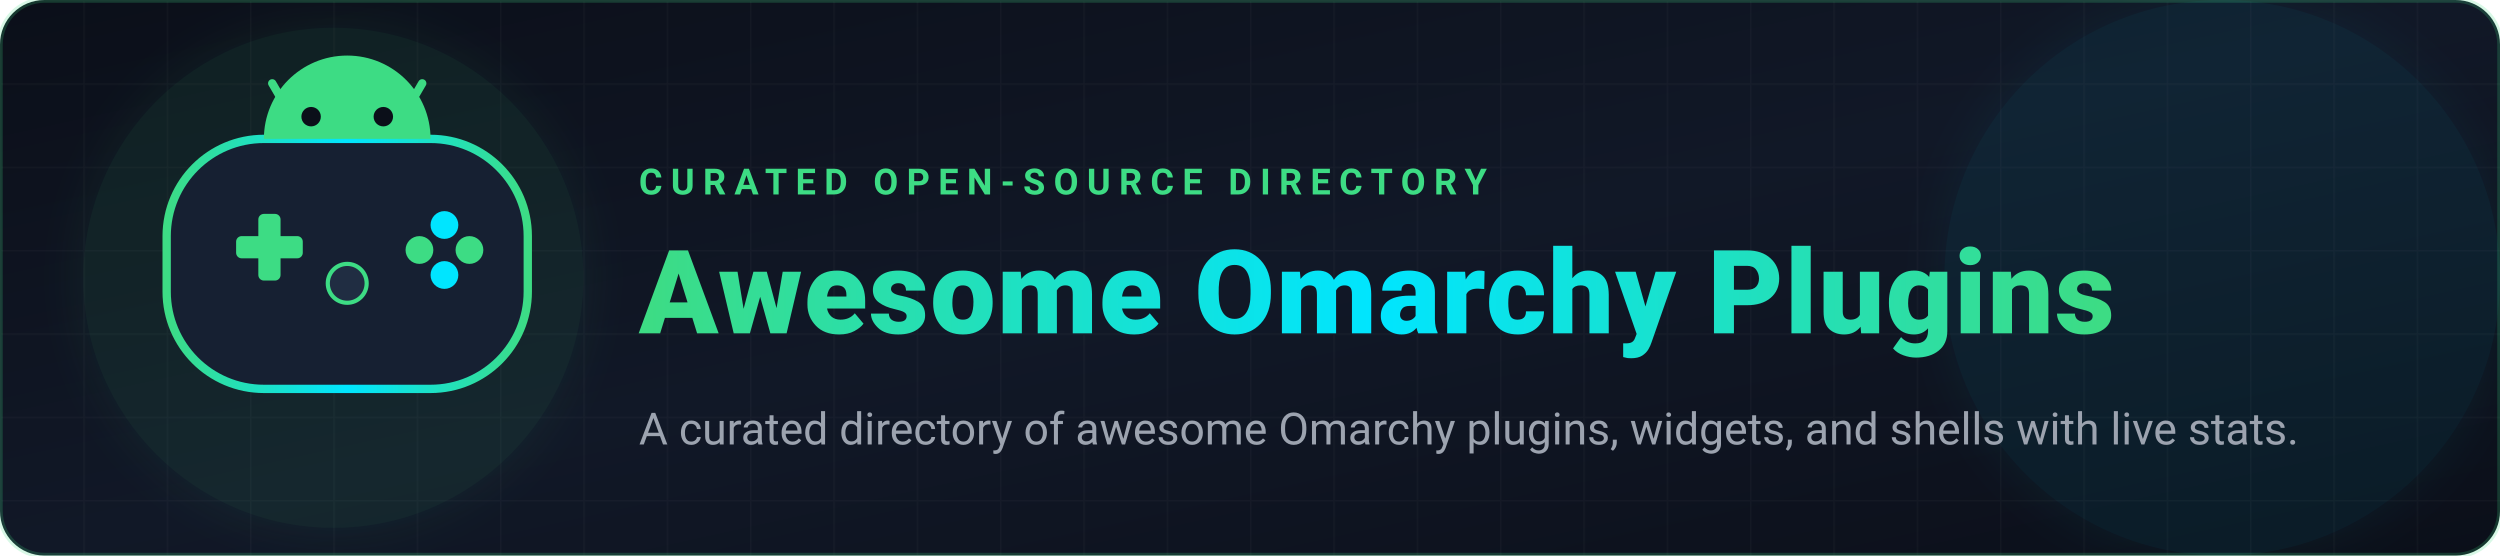
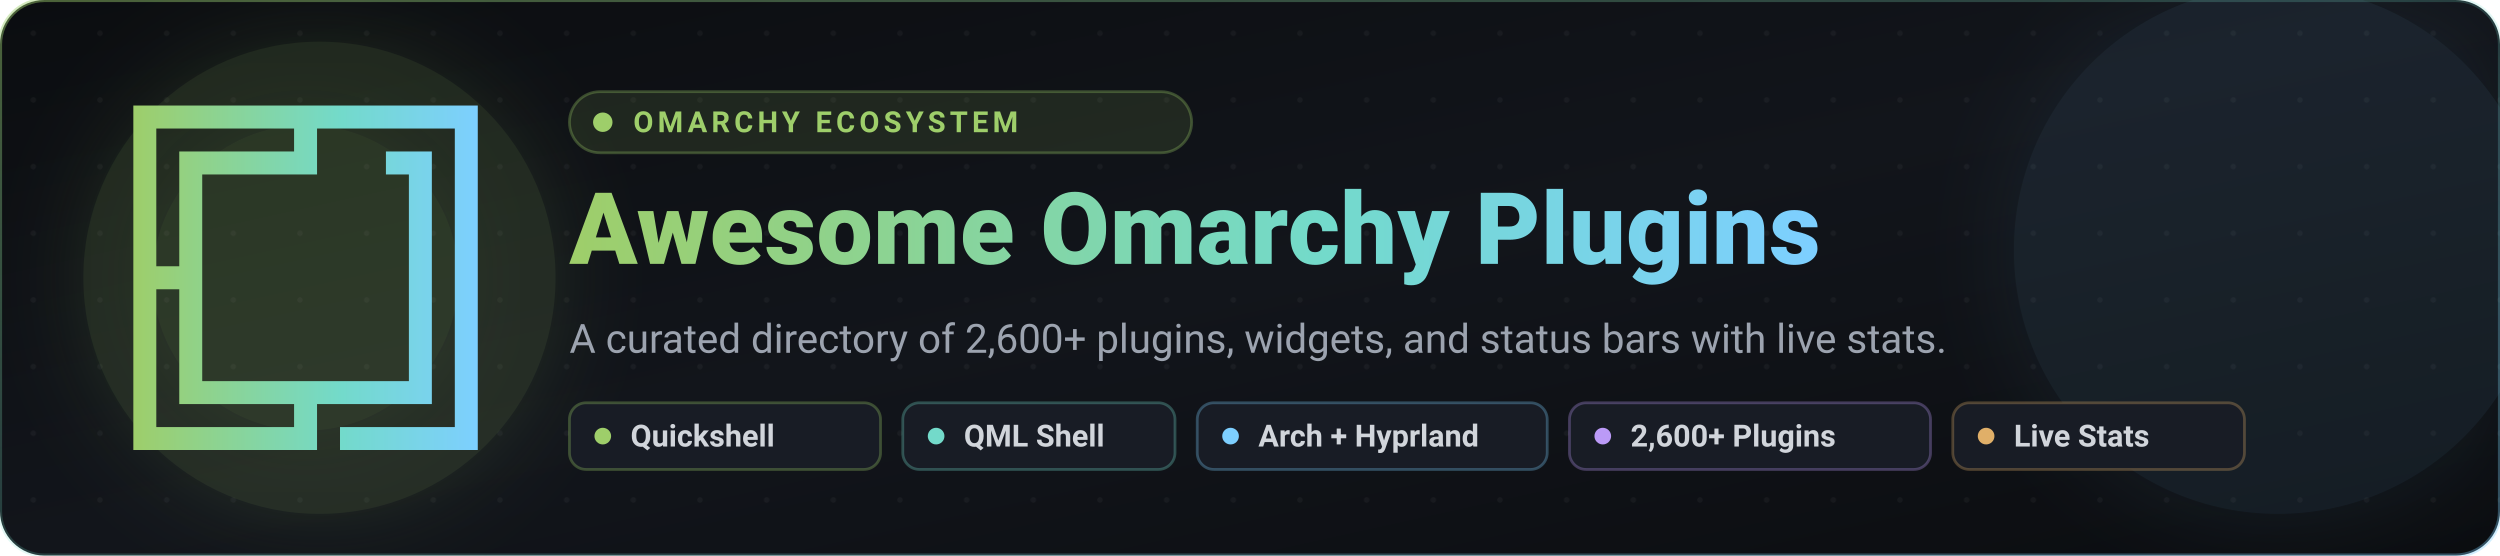
<svg xmlns="http://www.w3.org/2000/svg" viewBox="0 0 900 200" width="100%" height="100%">
  <defs>
    <linearGradient id="bgGrad" x1="0%" y1="0%" x2="100%" y2="100%">
-       <stop offset="0%" stop-color="#0b0f19" />
-       <stop offset="50%" stop-color="#111827" />
-       <stop offset="100%" stop-color="#0b0f19" />
+       <stop offset="0%" stop-color="#0b0d10" />
+       <stop offset="50%" stop-color="#12151b" />
+       <stop offset="100%" stop-color="#0b0d10" />
    </linearGradient>
-     <linearGradient id="accentGrad" x1="0%" y1="0%" x2="100%" y2="0%">
-       <stop offset="0%" stop-color="#3ddc84" />
-       <stop offset="50%" stop-color="#00e5ff" />
-       <stop offset="100%" stop-color="#3ddc84" />
+     <linearGradient id="omarchyGrad" x1="0%" y1="0%" x2="100%" y2="0%">
+       <stop offset="0%" stop-color="#9ece6a" />
+       <stop offset="60%" stop-color="#73daca" />
+       <stop offset="100%" stop-color="#7dcfff" />
+     </linearGradient>
+     <linearGradient id="borderGrad" x1="0%" y1="0%" x2="100%" y2="100%">
+       <stop offset="0%" stop-color="rgba(158, 206, 106, 0.45)" />
+       <stop offset="50%" stop-color="rgba(115, 218, 202, 0.2)" />
+       <stop offset="100%" stop-color="rgba(125, 207, 255, 0.35)" />
    </linearGradient>
    <filter id="glow" x="-20%" y="-20%" width="140%" height="140%">
-       <feGaussianBlur stdDeviation="8" result="blur" />
+       <feGaussianBlur stdDeviation="16" result="blur" />
      <feComposite in="SourceGraphic" in2="blur" operator="over" />
    </filter>
-     <pattern id="grid" width="30" height="30" patternUnits="userSpaceOnUse">
-       <path d="M 30 0 L 0 0 0 30" fill="none" stroke="rgba(255, 255, 255, 0.03)" stroke-width="1" />
+     <pattern id="dotGrid" width="24" height="24" patternUnits="userSpaceOnUse">
+       <circle cx="12" cy="12" r="1" fill="rgba(255, 255, 255, 0.04)" />
    </pattern>
  </defs>
  <rect width="900" height="200" rx="16" fill="url(#bgGrad)" />
-   <rect width="900" height="200" rx="16" fill="url(#grid)" />
-   <rect width="900" height="200" rx="16" fill="none" stroke="rgba(61, 220, 132, 0.2)" stroke-width="2" />
-   <circle cx="120" cy="100" r="90" fill="#3ddc84" opacity="0.08" filter="url(#glow)" />
-   <circle cx="800" cy="100" r="100" fill="#00e5ff" opacity="0.06" filter="url(#glow)" />
-   <g transform="translate(60, 30)">
-     <rect x="0" y="20" width="130" height="90" rx="35" fill="#162032" stroke="url(#accentGrad)" stroke-width="3" />
-     <path d="M 35 20 A 30 30 0 0 1 95 20 Z" fill="#3ddc84" />
-     <line x1="45" y1="12" x2="38" y2="0" stroke="#3ddc84" stroke-width="3" stroke-linecap="round" />
-     <line x1="85" y1="12" x2="92" y2="0" stroke="#3ddc84" stroke-width="3" stroke-linecap="round" />
-     <circle cx="52" cy="12" r="3.5" fill="#0b0f19" />
-     <circle cx="78" cy="12" r="3.5" fill="#0b0f19" />
-     <rect x="25" y="55" width="24" height="8" rx="2" fill="#3ddc84" />
-     <rect x="33" y="47" width="8" height="24" rx="2" fill="#3ddc84" />
-     <circle cx="100" cy="51" r="5" fill="#00e5ff" />
-     <circle cx="91" cy="60" r="5" fill="#3ddc84" />
-     <circle cx="109" cy="60" r="5" fill="#3ddc84" />
-     <circle cx="100" cy="69" r="5" fill="#00e5ff" />
-     <circle cx="65" cy="72" r="7" fill="#202d42" stroke="#3ddc84" stroke-width="1.5" />
+   <rect width="900" height="200" rx="16" fill="url(#dotGrid)" />
+   <rect width="900" height="200" rx="16" fill="none" stroke="url(#borderGrad)" stroke-width="1.5" />
+   <circle cx="115" cy="100" r="85" fill="#9ece6a" opacity="0.14" filter="url(#glow)" />
+   <circle cx="820" cy="90" r="95" fill="#7dcfff" opacity="0.08" filter="url(#glow)" />
+   <g transform="translate(48, 38)">
+     <circle cx="62" cy="62" r="55" fill="#9ece6a" opacity="0.08" filter="url(#glow)" />
+     <svg width="124" height="124" viewBox="0 0 1200 1200" fill="none">
+       <path clip-rule="evenodd" d="m1200 1200h-480v-80h400v-1040h-479.996v160h-400v720h720v-720h-80v-80h159.996v880h-400v160h-640v-1200h1200zm-1120-80h480v-80h-400l.004-400h-80.004zm0-560h80.004v-400h400v-80h-480.004z" fill="url(#omarchyGrad)" fill-rule="evenodd" />
+     </svg>
  </g>
-   <g transform="translate(230, 15)">
-     <text x="0" y="55" font-family="-apple-system, BlinkMacSystemFont, 'Segoe UI', Roboto, Helvetica, Arial, sans-serif" font-size="13" font-weight="700" fill="#3ddc84" letter-spacing="3">CURATED OPEN-SOURCE DIRECTORY</text>
-     <text x="0" y="105" font-family="-apple-system, BlinkMacSystemFont, 'Segoe UI', Roboto, Helvetica, Arial, sans-serif" font-size="42" font-weight="900" fill="url(#accentGrad)" letter-spacing="0.5">Awesome Omarchy Plugins</text>
-     <text x="0" y="145" font-family="-apple-system, BlinkMacSystemFont, 'Segoe UI', Roboto, Helvetica, Arial, sans-serif" font-size="16" font-weight="400" fill="#9ca3af">
-       A curated directory of awesome Omarchy plugins, widgets, and shells with live stats.
+   <g transform="translate(205, 25)">
+     <rect x="0" y="8" width="224" height="22" rx="11" fill="rgba(158, 206, 106, 0.12)" stroke="rgba(158, 206, 106, 0.3)" stroke-width="1" />
+     <circle cx="12" cy="19" r="3.5" fill="#9ece6a" />
+     <text x="23" y="19" font-family="-apple-system, BlinkMacSystemFont, 'Segoe UI', Roboto, Helvetica, Arial, sans-serif" font-size="10.5" font-weight="700" fill="#9ece6a" letter-spacing="1.5" dominant-baseline="central">OMARCHY ECOSYSTEM</text>
+     <text x="0" y="70" font-family="-apple-system, BlinkMacSystemFont, 'Segoe UI', Roboto, Helvetica, Arial, sans-serif" font-size="36" font-weight="900" fill="url(#omarchyGrad)" letter-spacing="0.2">Awesome Omarchy Plugins</text>
+     <text x="0" y="102" font-family="-apple-system, BlinkMacSystemFont, 'Segoe UI', Roboto, Helvetica, Arial, sans-serif" font-size="14.5" font-weight="400" fill="#9ca3af">
+       A curated directory of 2,600+ plugins, widgets, and status bars with live stats.
    </text>
+     <g transform="translate(0, 120)">
+       <g transform="translate(0, 0)">
+         <rect width="112" height="24" rx="6" fill="#181c25" stroke="rgba(158, 206, 106, 0.3)" stroke-width="1" />
+         <circle cx="12" cy="12" r="3" fill="#9ece6a" />
+         <text x="22" y="12" font-family="-apple-system, BlinkMacSystemFont, 'Segoe UI', Roboto, sans-serif" font-size="11" font-weight="600" fill="#d1d5db" dominant-baseline="central">Quickshell</text>
+       </g>
+       <g transform="translate(120, 0)">
+         <rect width="98" height="24" rx="6" fill="#181c25" stroke="rgba(115, 218, 202, 0.3)" stroke-width="1" />
+         <circle cx="12" cy="12" r="3" fill="#73daca" />
+         <text x="22" y="12" font-family="-apple-system, BlinkMacSystemFont, 'Segoe UI', Roboto, sans-serif" font-size="11" font-weight="600" fill="#d1d5db" dominant-baseline="central">QML Shell</text>
+       </g>
+       <g transform="translate(226, 0)">
+         <rect width="126" height="24" rx="6" fill="#181c25" stroke="rgba(125, 207, 255, 0.3)" stroke-width="1" />
+         <circle cx="12" cy="12" r="3" fill="#7dcfff" />
+         <text x="22" y="12" font-family="-apple-system, BlinkMacSystemFont, 'Segoe UI', Roboto, sans-serif" font-size="11" font-weight="600" fill="#d1d5db" dominant-baseline="central">Arch + Hyprland</text>
+       </g>
+       <g transform="translate(360, 0)">
+         <rect width="130" height="24" rx="6" fill="#181c25" stroke="rgba(187, 154, 247, 0.3)" stroke-width="1" />
+         <circle cx="12" cy="12" r="3" fill="#bb9af7" />
+         <text x="22" y="12" font-family="-apple-system, BlinkMacSystemFont, 'Segoe UI', Roboto, sans-serif" font-size="11" font-weight="600" fill="#d1d5db" dominant-baseline="central">2,600+ Plugins</text>
+       </g>
+       <g transform="translate(498, 0)">
+         <rect width="105" height="24" rx="6" fill="#181c25" stroke="rgba(224, 175, 104, 0.3)" stroke-width="1" />
+         <circle cx="12" cy="12" r="3" fill="#e0af68" />
+         <text x="22" y="12" font-family="-apple-system, BlinkMacSystemFont, 'Segoe UI', Roboto, sans-serif" font-size="11" font-weight="600" fill="#d1d5db" dominant-baseline="central">Live Stats</text>
+       </g>
+     </g>
  </g>
</svg>
